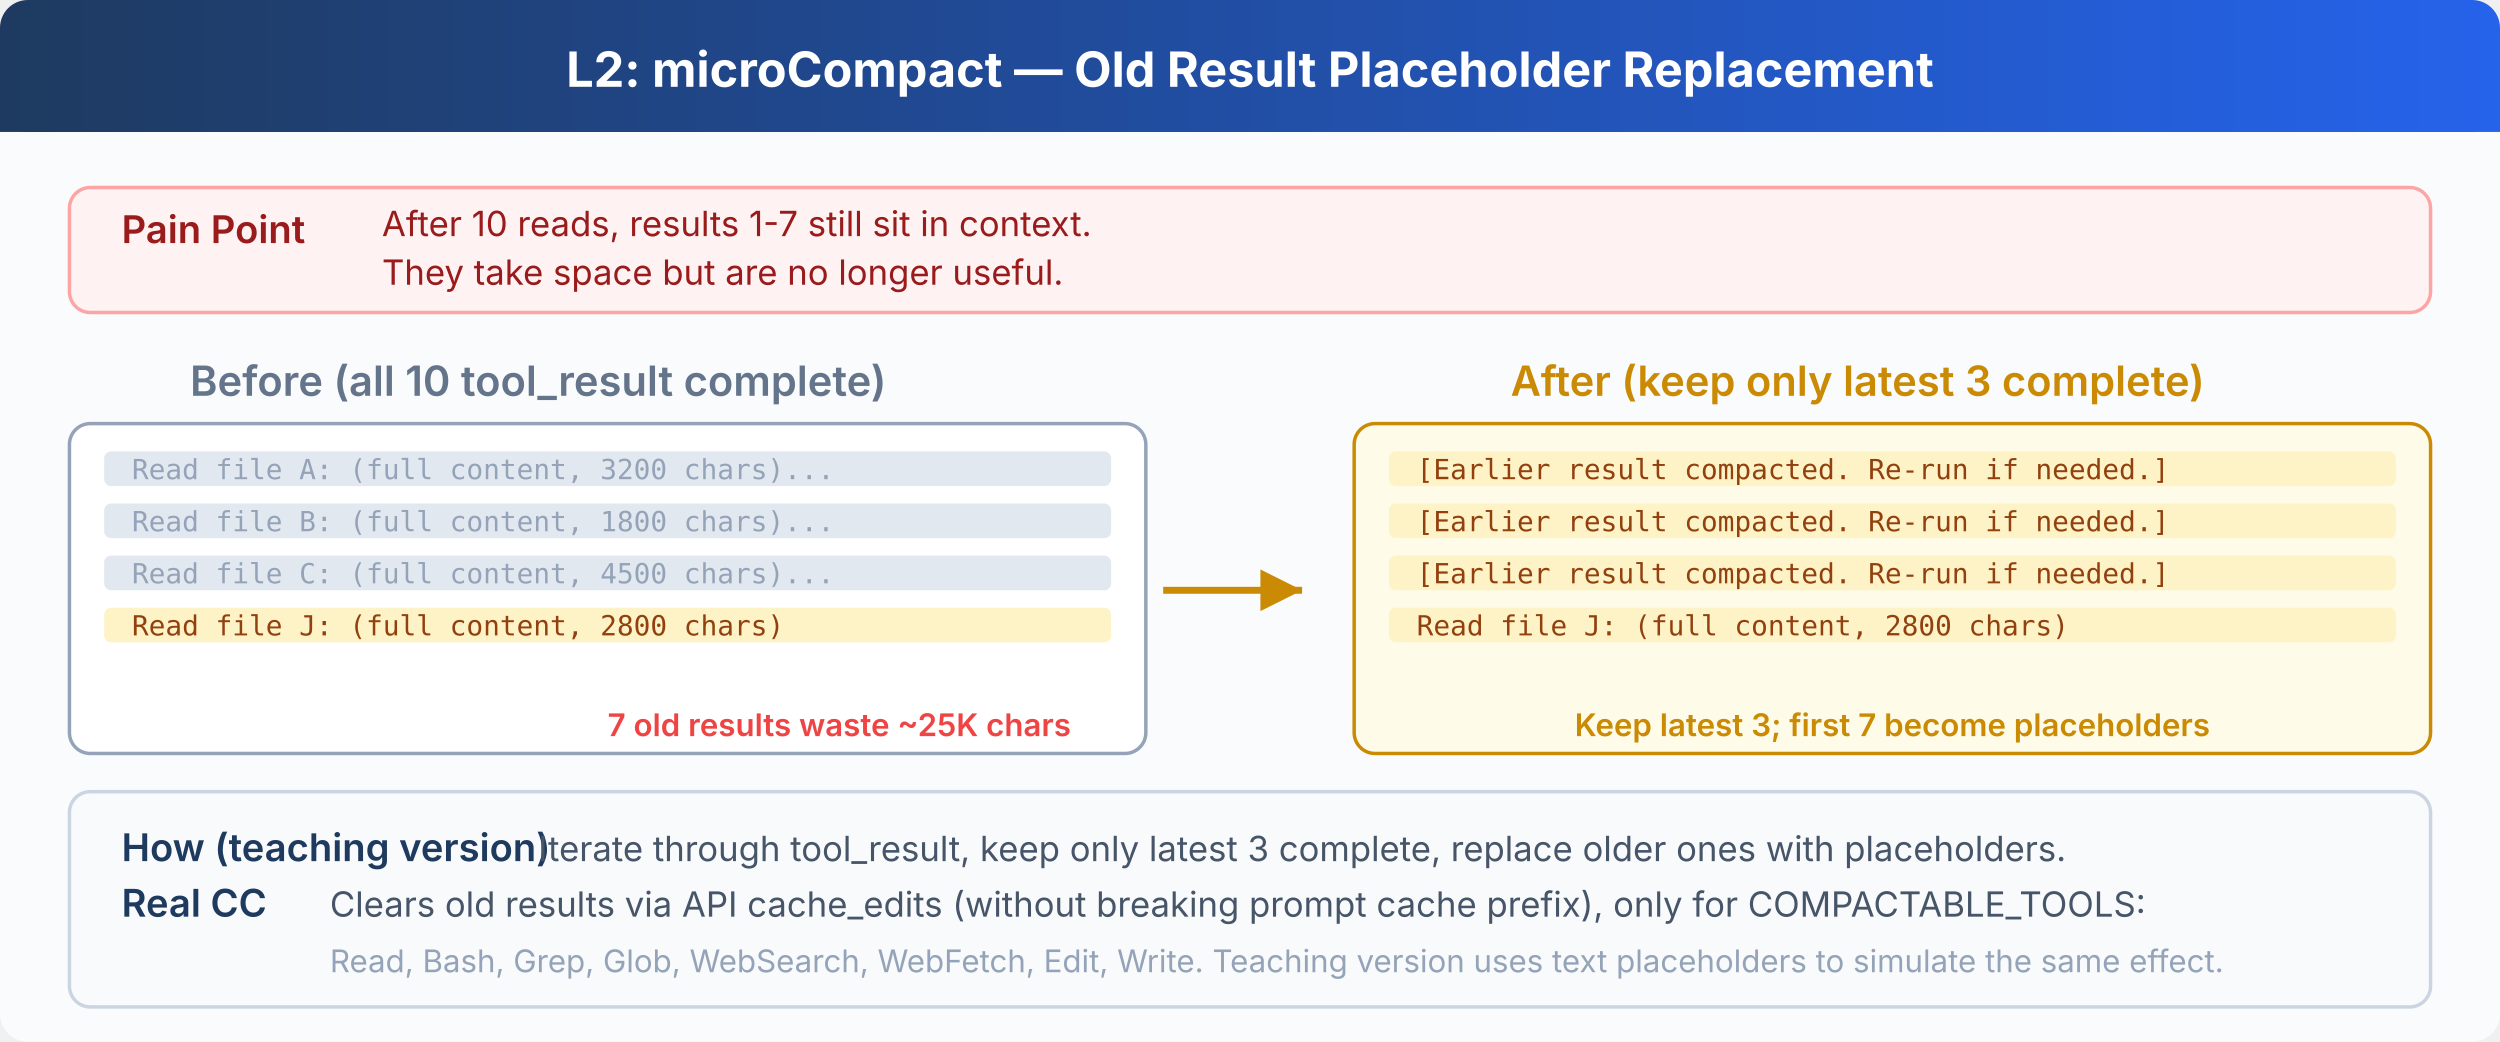
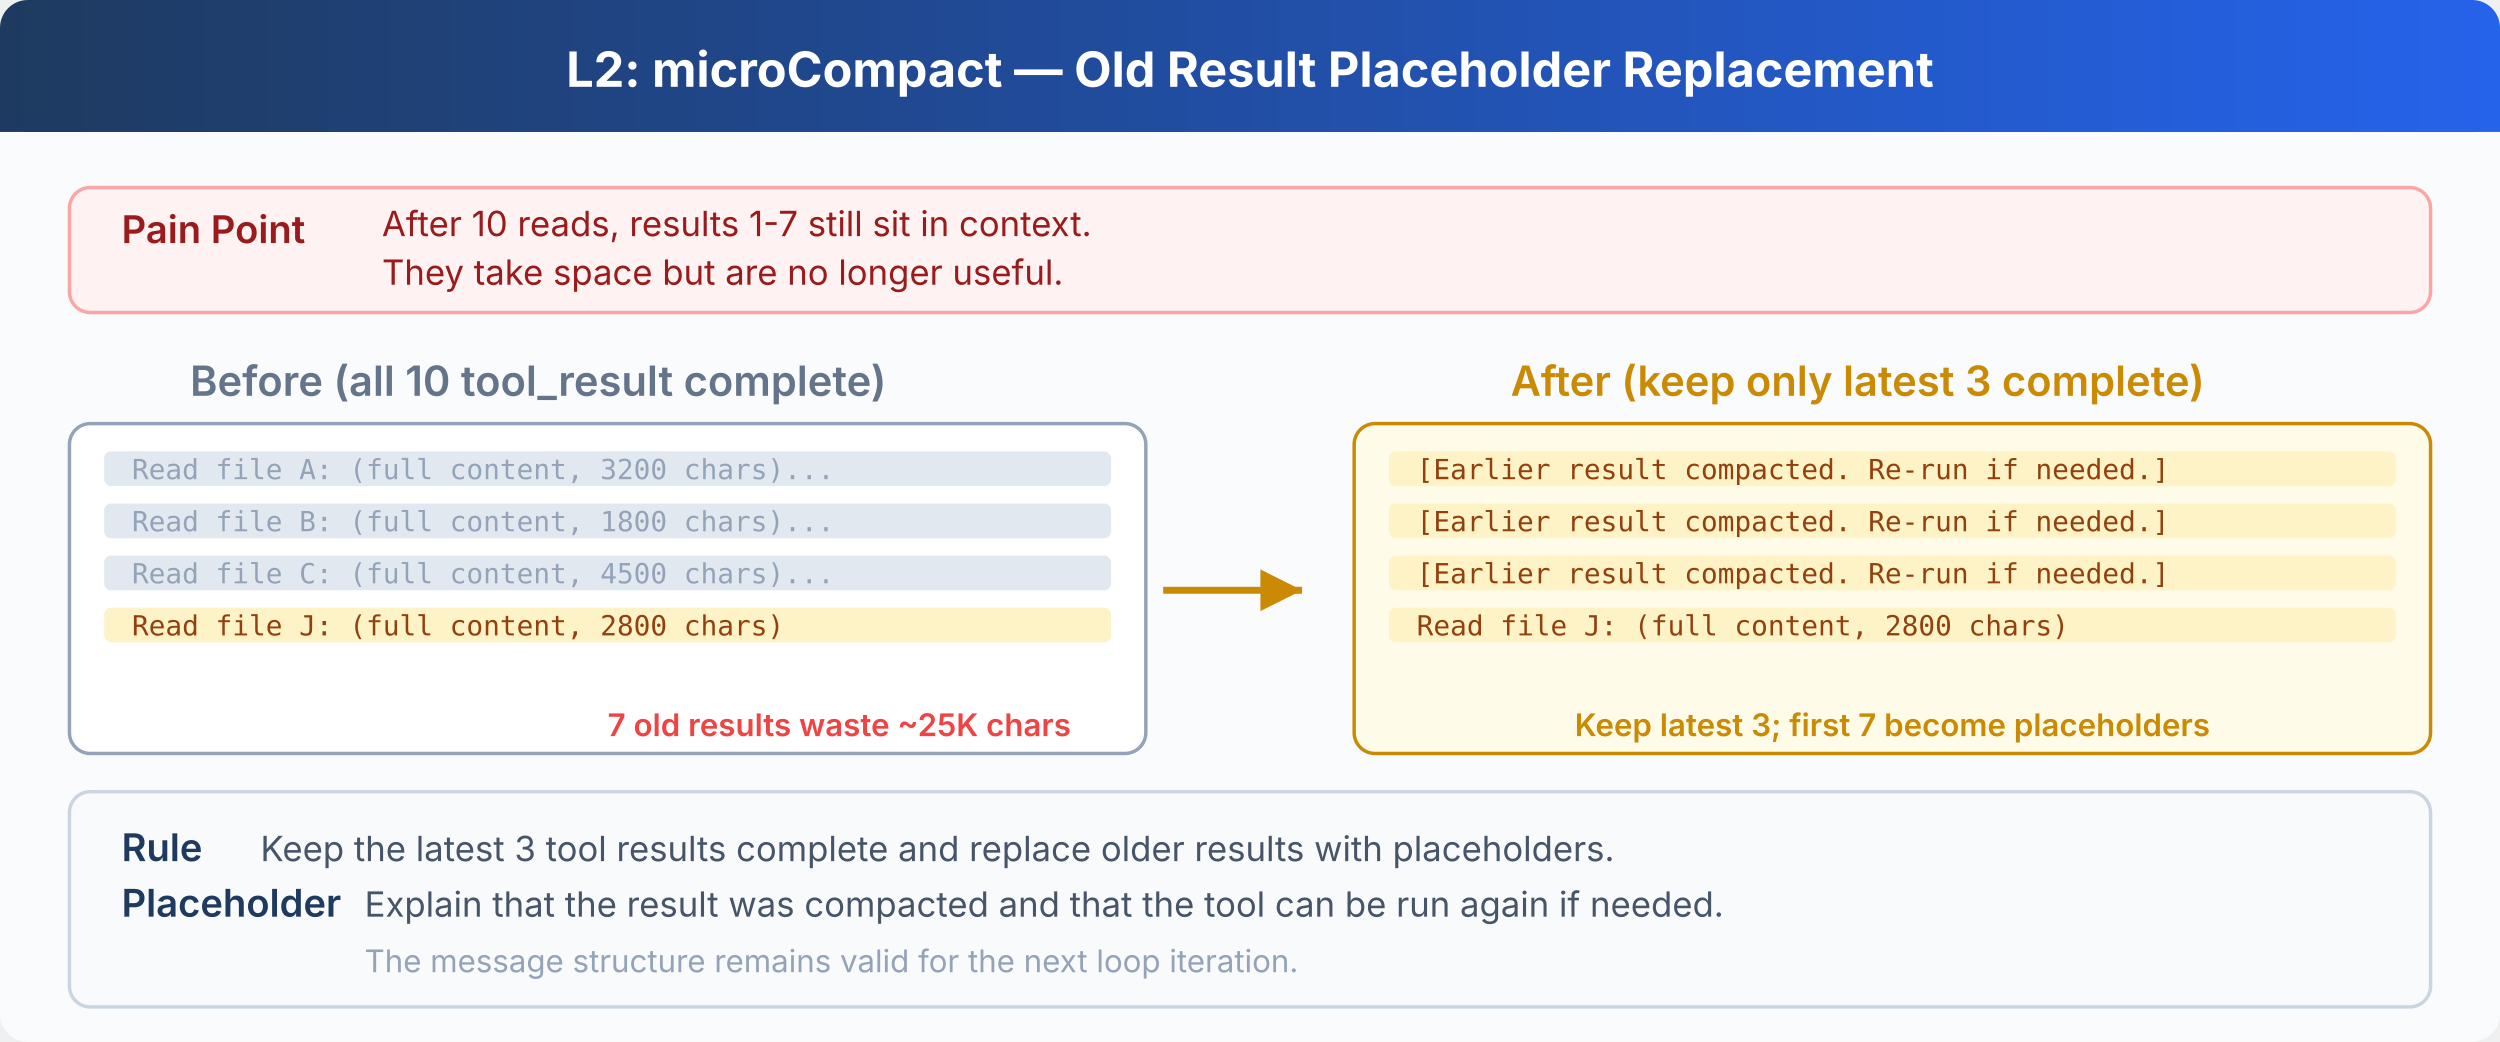
<svg xmlns="http://www.w3.org/2000/svg" viewBox="0 0 720 300" font-family="system-ui, -apple-system, sans-serif">
  <defs>
    <linearGradient id="header" x1="0" y1="0" x2="1" y2="0">
      <stop offset="0%" stop-color="#1e3a5f" />
      <stop offset="100%" stop-color="#2563eb" />
    </linearGradient>
    <marker id="arrow" viewBox="0 0 10 10" refX="10" refY="5" markerWidth="6" markerHeight="6" orient="auto-start-reverse">
      <path d="M 0 0 L 10 5 L 0 10 z" fill="#ca8a04" />
    </marker>
  </defs>
  <rect width="720" height="300" fill="#fafbfc" rx="8" />
  <rect x="0" y="0" width="720" height="38" fill="url(#header)" rx="8" />
  <rect x="0" y="30" width="720" height="8" fill="url(#header)" />
  <text x="360" y="25" fill="#fff" font-size="14" font-weight="700" text-anchor="middle">L2: microCompact — Old Result Placeholder Replacement</text>
  <rect x="20" y="54" width="680" height="36" rx="6" fill="#fef2f2" stroke="#fca5a5" stroke-width="1" />
  <text x="35" y="70" fill="#991b1b" font-size="11" font-weight="600">Pain Point</text>
  <text x="110" y="68" fill="#991b1b" font-size="10">After 10 reads, results 1-7 still sit in context.</text>
  <text x="110" y="82" fill="#991b1b" font-size="10">They take space but are no longer useful.</text>
  <text x="155" y="114" fill="#64748b" font-size="12" font-weight="600" text-anchor="middle">Before (all 10 tool_result complete)</text>
  <rect x="20" y="122" width="310" height="95" rx="6" fill="#fff" stroke="#94a3b8" stroke-width="1" />
  <rect x="30" y="130" width="290" height="10" rx="2" fill="#e2e8f0" />
  <text x="38" y="138" fill="#94a3b8" font-size="8" font-family="monospace">Read file A: (full content, 3200 chars)...</text>
  <rect x="30" y="145" width="290" height="10" rx="2" fill="#e2e8f0" />
  <text x="38" y="153" fill="#94a3b8" font-size="8" font-family="monospace">Read file B: (full content, 1800 chars)...</text>
  <rect x="30" y="160" width="290" height="10" rx="2" fill="#e2e8f0" />
  <text x="38" y="168" fill="#94a3b8" font-size="8" font-family="monospace">Read file C: (full content, 4500 chars)...</text>
  <rect x="30" y="175" width="290" height="10" rx="2" fill="#fef3c7" />
  <text x="38" y="183" fill="#92400e" font-size="8" font-family="monospace">Read file J: (full content, 2800 chars)</text>
  <text x="175" y="212" fill="#ef4444" font-size="9" font-weight="600">7 old results waste ~25K chars</text>
  <line x1="335" y1="170" x2="375" y2="170" stroke="#ca8a04" stroke-width="2" marker-end="url(#arrow)" />
  <text x="535" y="114" fill="#ca8a04" font-size="12" font-weight="600" text-anchor="middle">After (keep only latest 3 complete)</text>
  <rect x="390" y="122" width="310" height="95" rx="6" fill="#fefce8" stroke="#ca8a04" stroke-width="1" />
  <rect x="400" y="130" width="290" height="10" rx="2" fill="#fef3c7" />
  <text x="408" y="138" fill="#92400e" font-size="8" font-family="monospace">[Earlier result compacted. Re-run if needed.]</text>
  <rect x="400" y="145" width="290" height="10" rx="2" fill="#fef3c7" />
  <text x="408" y="153" fill="#92400e" font-size="8" font-family="monospace">[Earlier result compacted. Re-run if needed.]</text>
  <rect x="400" y="160" width="290" height="10" rx="2" fill="#fef3c7" />
  <text x="408" y="168" fill="#92400e" font-size="8" font-family="monospace">[Earlier result compacted. Re-run if needed.]</text>
  <rect x="400" y="175" width="290" height="10" rx="2" fill="#fef3c7" />
  <text x="408" y="183" fill="#92400e" font-size="8" font-family="monospace">Read file J: (full content, 2800 chars)</text>
  <text x="545" y="212" fill="#ca8a04" font-size="9" font-weight="600" text-anchor="middle">Keep latest 3; first 7 become placeholders</text>
  <rect x="20" y="228" width="680" height="62" rx="6" fill="#f8fafc" stroke="#cbd5e1" stroke-width="1" />
-   <text x="35" y="248" fill="#1e3a5f" font-size="11" font-weight="600">How (teaching version)</text>
-   <text x="155" y="248" fill="#475569" font-size="10">Iterate through tool_result, keep only latest 3 complete, replace older ones with placeholders.</text>
-   <text x="35" y="264" fill="#1e3a5f" font-size="11" font-weight="600">Real CC</text>
-   <text x="95" y="264" fill="#475569" font-size="10">Clears old results via API cache_edits (without breaking prompt cache prefix), only for COMPACTABLE_TOOLS:</text>
-   <text x="95" y="280" fill="#94a3b8" font-size="9">Read, Bash, Grep, Glob, WebSearch, WebFetch, Edit, Write. Teaching version uses text placeholders to simulate the same effect.</text>
+   <text x="35" y="248" fill="#1e3a5f" font-size="11" font-weight="600">Rule</text>
+   <text x="75" y="248" fill="#475569" font-size="10">Keep the latest 3 tool results complete and replace older results with placeholders.</text>
+   <text x="35" y="264" fill="#1e3a5f" font-size="11" font-weight="600">Placeholder</text>
+   <text x="105" y="264" fill="#475569" font-size="10">Explain that the result was compacted and that the tool can be run again if needed.</text>
+   <text x="105" y="280" fill="#94a3b8" font-size="9">The message structure remains valid for the next loop iteration.</text>
</svg>
